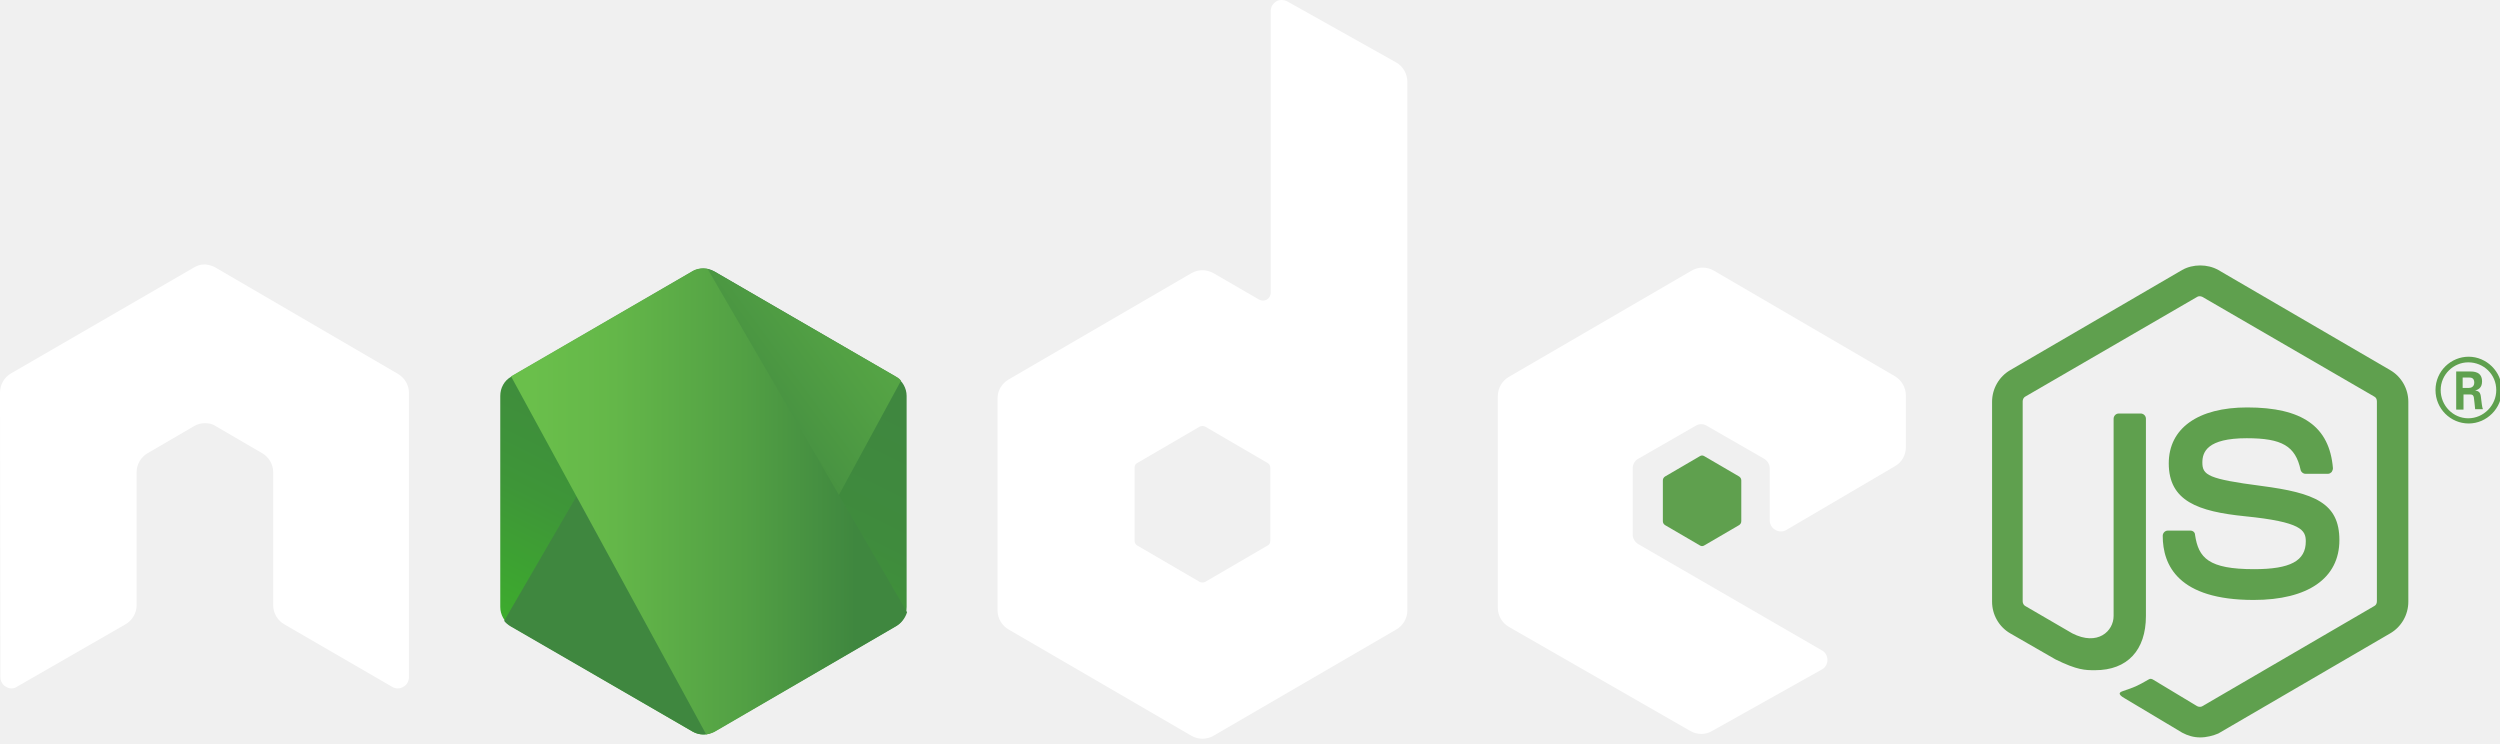
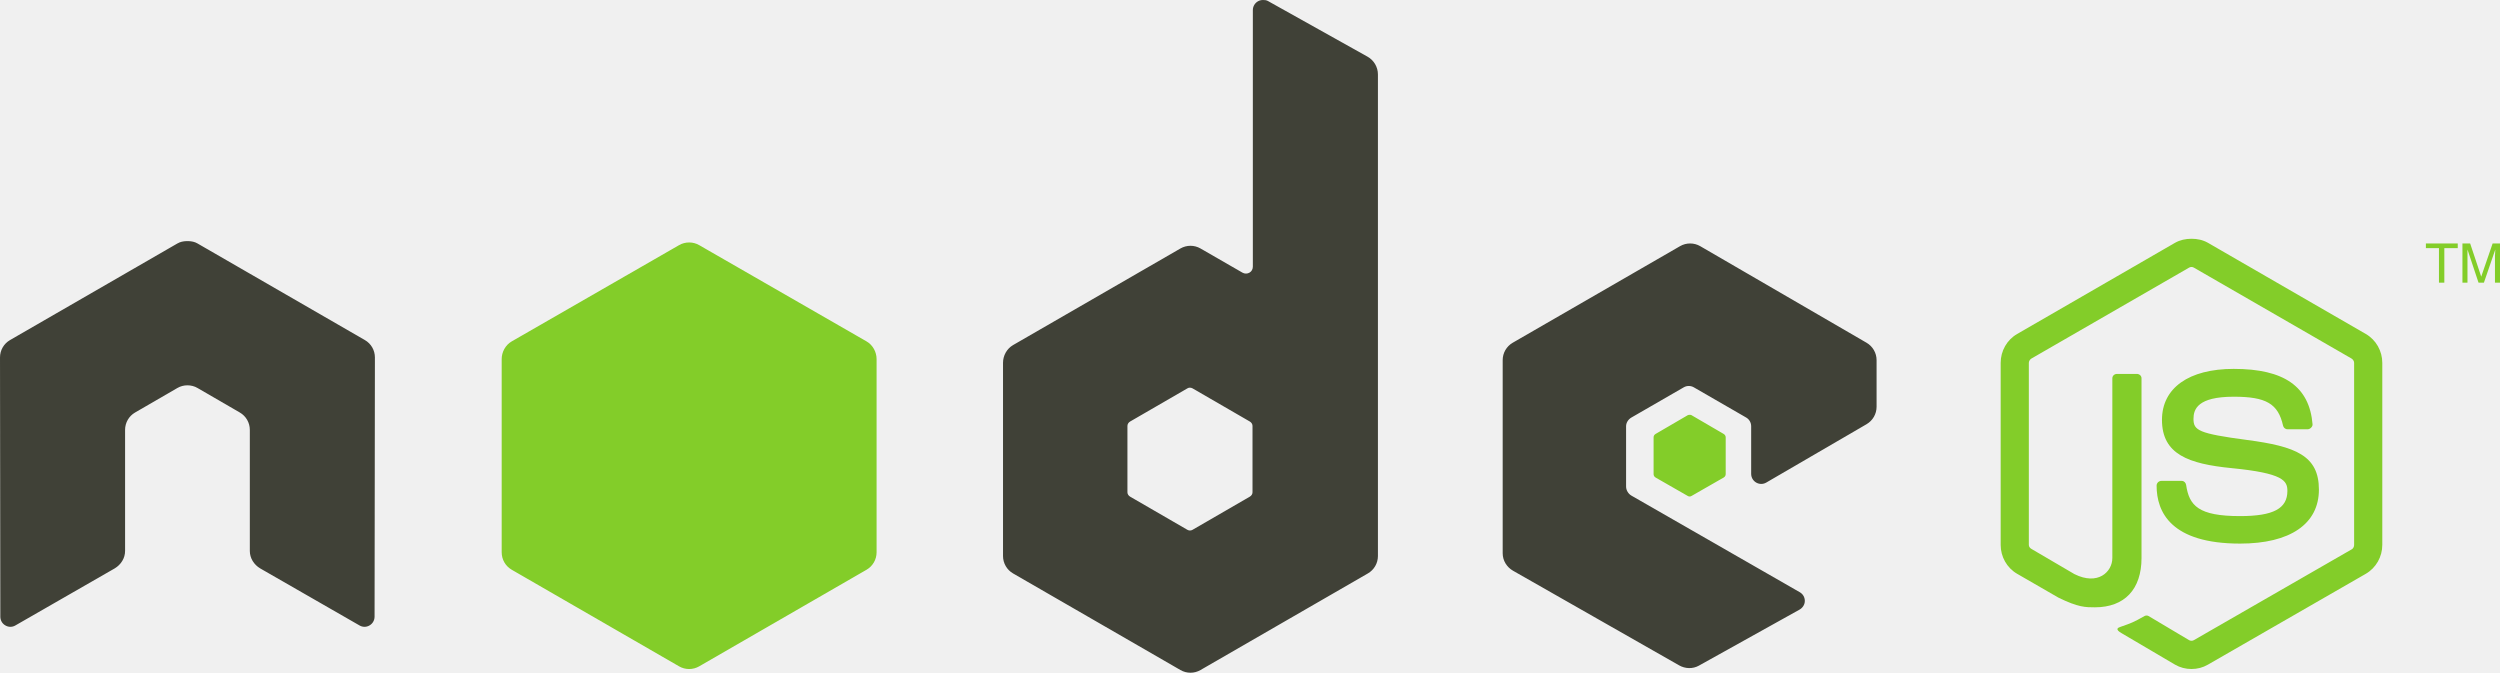
- <svg xmlns="http://www.w3.org/2000/svg" width="111" height="33" viewBox="0 0 111 33" fill="none">
-   <g clip-path="url(#clip0_8323_10753)">
-     <path d="M97.689 32.741C97.402 32.741 97.135 32.664 96.886 32.529L94.341 31.008C93.959 30.796 94.15 30.719 94.265 30.681C94.781 30.508 94.877 30.469 95.413 30.161C95.47 30.122 95.547 30.142 95.604 30.18L97.555 31.355C97.632 31.393 97.728 31.393 97.785 31.355L105.419 26.907C105.495 26.869 105.534 26.792 105.534 26.696V17.821C105.534 17.725 105.495 17.648 105.419 17.609L97.785 13.181C97.709 13.143 97.613 13.143 97.555 13.181L89.922 17.609C89.845 17.648 89.807 17.744 89.807 17.821V26.696C89.807 26.773 89.845 26.869 89.922 26.907L92.007 28.12C93.136 28.698 93.844 28.024 93.844 27.35V18.591C93.844 18.476 93.939 18.36 94.073 18.36H95.049C95.164 18.36 95.279 18.456 95.279 18.591V27.35C95.279 28.871 94.456 29.757 93.021 29.757C92.581 29.757 92.237 29.757 91.261 29.276L89.252 28.12C88.755 27.832 88.448 27.293 88.448 26.715V17.84C88.448 17.263 88.755 16.724 89.252 16.435L96.886 11.988C97.364 11.718 98.015 11.718 98.493 11.988L106.127 16.435C106.624 16.724 106.93 17.263 106.93 17.84V26.715C106.93 27.293 106.624 27.832 106.127 28.12L98.493 32.567C98.263 32.664 97.976 32.741 97.689 32.741Z" fill="#5FA04E" />
-     <path d="M100.062 26.638C96.713 26.638 96.025 25.098 96.025 23.789C96.025 23.673 96.12 23.558 96.254 23.558H97.249C97.364 23.558 97.46 23.635 97.46 23.75C97.613 24.77 98.053 25.271 100.081 25.271C101.688 25.271 102.377 24.905 102.377 24.039C102.377 23.538 102.185 23.173 99.679 22.922C97.594 22.711 96.293 22.249 96.293 20.574C96.293 19.014 97.594 18.09 99.775 18.09C102.224 18.09 103.429 18.937 103.582 20.785C103.582 20.843 103.563 20.901 103.525 20.959C103.486 20.997 103.429 21.036 103.371 21.036H102.357C102.262 21.036 102.166 20.959 102.147 20.863C101.917 19.804 101.324 19.457 99.755 19.457C97.995 19.457 97.785 20.073 97.785 20.535C97.785 21.093 98.034 21.267 100.406 21.575C102.759 21.883 103.869 22.326 103.869 23.981C103.869 25.675 102.472 26.638 100.062 26.638Z" fill="#5FA04E" />
-     <path d="M111.083 17.32C111.083 18.129 110.413 18.803 109.609 18.803C108.806 18.803 108.136 18.148 108.136 17.32C108.136 16.473 108.825 15.838 109.609 15.838C110.394 15.838 111.083 16.492 111.083 17.32ZM108.366 17.32C108.366 18.013 108.921 18.572 109.59 18.572C110.279 18.572 110.834 17.994 110.834 17.32C110.834 16.627 110.279 16.088 109.59 16.088C108.94 16.088 108.366 16.627 108.366 17.32ZM109.055 16.492H109.629C109.82 16.492 110.203 16.492 110.203 16.935C110.203 17.243 110.011 17.301 109.896 17.34C110.126 17.359 110.145 17.513 110.164 17.724C110.183 17.859 110.203 18.09 110.241 18.167H109.896C109.896 18.09 109.839 17.667 109.839 17.648C109.82 17.551 109.782 17.513 109.667 17.513H109.38V18.186H109.055V16.492ZM109.361 17.224H109.609C109.82 17.224 109.858 17.07 109.858 16.993C109.858 16.762 109.705 16.762 109.609 16.762H109.342V17.224H109.361Z" fill="#5FA04E" />
-     <path fill-rule="evenodd" clip-rule="evenodd" d="M18.157 17.442C18.157 17.095 17.965 16.768 17.659 16.595L9.566 11.878C9.432 11.801 9.279 11.762 9.126 11.743C9.107 11.743 9.05 11.743 9.05 11.743C8.897 11.743 8.743 11.801 8.61 11.878L0.497 16.575C0.191 16.748 0 17.076 0 17.442L0.019 30.07C0.019 30.244 0.115 30.417 0.268 30.494C0.421 30.59 0.612 30.59 0.746 30.494L5.567 27.722C5.874 27.549 6.065 27.221 6.065 26.875V20.965C6.065 20.618 6.256 20.291 6.562 20.117L8.61 18.924C8.763 18.828 8.935 18.789 9.107 18.789C9.279 18.789 9.451 18.828 9.585 18.924L11.632 20.117C11.938 20.291 12.13 20.618 12.13 20.965V26.875C12.13 27.221 12.321 27.549 12.627 27.722L17.41 30.494C17.563 30.59 17.755 30.59 17.908 30.494C18.061 30.417 18.157 30.244 18.157 30.07V17.442Z" fill="white" />
-     <path fill-rule="evenodd" clip-rule="evenodd" d="M57.148 0.058C56.995 -0.019 56.804 -0.019 56.67 0.058C56.517 0.154 56.421 0.308 56.421 0.481V12.995C56.421 13.11 56.364 13.226 56.249 13.303C56.134 13.36 56.019 13.36 55.905 13.303L53.877 12.128C53.57 11.955 53.207 11.955 52.901 12.128L44.789 16.845C44.483 17.018 44.291 17.345 44.291 17.692V27.106C44.291 27.452 44.483 27.78 44.789 27.953L52.901 32.669C53.207 32.843 53.57 32.843 53.877 32.669L61.989 27.953C62.295 27.78 62.486 27.452 62.486 27.106V3.639C62.486 3.273 62.295 2.945 61.989 2.772L57.148 0.058ZM56.402 24.006C56.402 24.103 56.364 24.18 56.287 24.218L53.513 25.835C53.437 25.874 53.341 25.874 53.264 25.835L50.49 24.218C50.414 24.18 50.375 24.083 50.375 24.006V20.772C50.375 20.676 50.414 20.599 50.49 20.56L53.264 18.943C53.341 18.905 53.437 18.905 53.513 18.943L56.287 20.56C56.364 20.599 56.402 20.695 56.402 20.772V24.006Z" fill="white" />
-     <path fill-rule="evenodd" clip-rule="evenodd" d="M84.143 20.695C84.449 20.522 84.621 20.195 84.621 19.848V17.557C84.621 17.211 84.43 16.883 84.143 16.71L76.088 12.013C75.782 11.839 75.419 11.839 75.113 12.013L67.001 16.729C66.695 16.903 66.503 17.23 66.503 17.576V26.99C66.503 27.337 66.695 27.664 67.001 27.837L75.055 32.458C75.361 32.631 75.725 32.631 76.012 32.458L80.891 29.724C81.044 29.647 81.139 29.474 81.139 29.3C81.139 29.127 81.044 28.954 80.891 28.877L72.74 24.16C72.587 24.064 72.492 23.91 72.492 23.737V20.791C72.492 20.618 72.587 20.445 72.74 20.368L75.285 18.905C75.438 18.808 75.629 18.808 75.782 18.905L78.327 20.368C78.48 20.464 78.576 20.618 78.576 20.791V23.102C78.576 23.275 78.671 23.448 78.824 23.525C78.977 23.621 79.169 23.621 79.322 23.525L84.143 20.695Z" fill="white" />
-     <path fill-rule="evenodd" clip-rule="evenodd" d="M75.476 20.253C75.534 20.214 75.61 20.214 75.668 20.253L77.218 21.157C77.275 21.196 77.313 21.254 77.313 21.331V23.14C77.313 23.217 77.275 23.275 77.218 23.314L75.668 24.218C75.61 24.257 75.534 24.257 75.476 24.218L73.927 23.314C73.869 23.275 73.831 23.217 73.831 23.14V21.331C73.831 21.254 73.869 21.196 73.927 21.157L75.476 20.253Z" fill="#5FA04E" />
-     <path d="M31.721 12.051C31.415 11.878 31.051 11.878 30.745 12.051L22.69 16.729C22.384 16.903 22.212 17.23 22.212 17.576V26.952C22.212 27.298 22.403 27.626 22.69 27.799L30.745 32.477C31.051 32.65 31.415 32.65 31.721 32.477L39.775 27.799C40.081 27.626 40.254 27.298 40.254 26.952V17.576C40.254 17.23 40.062 16.903 39.775 16.729L31.721 12.051Z" fill="url(#paint0_linear_8323_10753)" />
-     <path d="M39.795 16.729L31.702 12.051C31.625 12.013 31.529 11.974 31.453 11.955L22.384 27.568C22.461 27.664 22.556 27.741 22.652 27.799L30.745 32.477C30.975 32.612 31.242 32.65 31.491 32.573L40.005 16.903C39.948 16.826 39.871 16.768 39.795 16.729Z" fill="url(#paint1_linear_8323_10753)" />
-     <path d="M39.795 27.799C40.024 27.664 40.197 27.433 40.273 27.183L31.415 11.935C31.185 11.897 30.936 11.916 30.726 12.051L22.69 16.71L31.357 32.611C31.472 32.592 31.606 32.554 31.721 32.496L39.795 27.799Z" fill="url(#paint2_linear_8323_10753)" />
+ <svg xmlns="http://www.w3.org/2000/svg" version="1.1" width="590.969" height="159.025" id="svg3030">
+   <defs id="defs3032" />
+   <g transform="translate(-115.9442,-501.4213)" id="layer1">
+     <path d="m 414.48,501.422 c -0.409,0.005 -0.824,0.103 -1.189,0.317 -0.73,0.428 -1.189,1.215 -1.189,2.061 l 0,60.643 c 0,0.596 -0.277,1.128 -0.793,1.427 -0.517,0.3 -1.147,0.3 -1.665,0 l -9.909,-5.708 c -1.476,-0.851 -3.28,-0.851 -4.756,0 L 355.423,582.992 c -1.479,0.853 -2.378,2.494 -2.378,4.201 l 0,45.66 c 0,1.706 0.901,3.268 2.378,4.122 l 39.556,22.83 c 1.479,0.853 3.277,0.853 4.756,0 l 39.556,-22.83 c 1.478,-0.855 2.378,-2.416 2.378,-4.122 l 0,-113.834 c 0,-1.732 -0.945,-3.357 -2.457,-4.201 l -23.544,-13.159 c -0.37,-0.206 -0.78,-0.242 -1.189,-0.238 z M 160.019,558.418 c -0.754,0.03 -1.463,0.162 -2.14,0.555 l -39.556,22.83 c -1.474,0.852 -2.378,2.404 -2.378,4.122 l 0.079,61.277 c 0,0.852 0.44,1.644 1.189,2.061 0.734,0.44 1.646,0.44 2.378,0 l 23.464,-13.476 c 1.486,-0.883 2.457,-2.419 2.457,-4.122 l 0,-28.617 c 0,-1.707 0.898,-3.274 2.378,-4.122 l 9.988,-5.787 c 0.745,-0.431 1.546,-0.634 2.378,-0.634 0.815,0 1.653,0.203 2.378,0.634 l 9.988,5.787 c 1.48,0.849 2.378,2.415 2.378,4.122 l 0,28.617 c 0,1.703 0.981,3.249 2.457,4.122 l 23.464,13.476 c 0.737,0.44 1.647,0.44 2.378,0 0.728,-0.418 1.189,-1.209 1.189,-2.061 l 0.079,-61.277 c 0,-1.718 -0.894,-3.27 -2.378,-4.122 L 162.635,558.973 c -0.669,-0.393 -1.381,-0.524 -2.14,-0.555 l -0.476,0 z m 355.453,0.555 c -0.826,-10e-4 -1.636,0.208 -2.378,0.634 l -39.556,22.83 c -1.478,0.853 -2.378,2.415 -2.378,4.122 l 0,45.66 c 0,1.717 0.967,3.274 2.457,4.122 l 39.239,22.355 c 1.449,0.827 3.218,0.889 4.677,0.079 l 23.781,-13.238 c 0.755,-0.419 1.265,-1.2 1.268,-2.061 0.005,-0.861 -0.444,-1.633 -1.189,-2.061 l -39.794,-22.83 c -0.745,-0.425 -1.268,-1.286 -1.268,-2.14 l 0,-14.269 c 0,-0.853 0.53,-1.635 1.268,-2.061 l 12.366,-7.135 c 0.736,-0.426 1.639,-0.426 2.378,0 l 12.366,7.135 c 0.739,0.426 1.189,1.208 1.189,2.061 l 0,11.257 c 0,0.854 0.45,1.635 1.189,2.061 0.742,0.427 1.639,0.429 2.378,0 l 23.702,-13.793 c 1.471,-0.855 2.378,-2.421 2.378,-4.122 l 0,-11.019 c 0,-1.702 -0.904,-3.268 -2.378,-4.122 l -39.319,-22.83 c -0.74,-0.429 -1.552,-0.633 -2.378,-0.634 z m -118.273,34.087 c 0.206,0 0.449,0.051 0.634,0.157 l 13.555,7.848 c 0.368,0.213 0.634,0.606 0.634,1.03 l 0,15.696 c 0,0.426 -0.264,0.819 -0.634,1.031 l -13.555,7.848 c -0.369,0.211 -0.82,0.211 -1.189,0 l -13.555,-7.848 c -0.369,-0.213 -0.634,-0.605 -0.634,-1.031 l 0,-15.696 c 0,-0.425 0.266,-0.816 0.634,-1.03 l 13.555,-7.847 c 0.185,-0.107 0.349,-0.157 0.555,-0.157 z" id="path22" style="fill:#404137;fill-opacity:1;fill-rule:evenodd;stroke:none" />
+     <path d="m 633.983,557.863 c -1.371,0 -2.705,0.284 -3.884,0.951 l -37.337,21.562 c -2.416,1.391 -3.884,4.021 -3.884,6.817 l 0,43.045 c 0,2.795 1.468,5.422 3.884,6.817 l 9.75,5.628 c 4.737,2.335 6.484,2.299 8.641,2.299 7.014,0 11.019,-4.256 11.019,-11.653 l 0,-42.489 c 0,-0.601 -0.52,-1.031 -1.11,-1.031 l -4.677,0 c -0.599,0 -1.11,0.43 -1.11,1.031 l 0,42.489 c 0,3.279 -3.415,6.576 -8.958,3.805 l -10.147,-5.945 c -0.358,-0.195 -0.634,-0.54 -0.634,-0.951 l 0,-43.045 c 0,-0.409 0.273,-0.824 0.634,-1.03 l 37.258,-21.483 c 0.349,-0.2 0.764,-0.2 1.11,0 l 37.258,21.483 c 0.355,0.213 0.634,0.609 0.634,1.03 l 0,43.045 c 0,0.411 -0.206,0.832 -0.555,1.03 l -37.337,21.483 c -0.32,0.19 -0.761,0.19 -1.11,0 l -9.592,-5.708 c -0.285,-0.167 -0.675,-0.155 -0.951,0 -2.648,1.501 -3.145,1.675 -5.628,2.537 -0.612,0.213 -1.541,0.545 0.317,1.585 l 12.525,7.372 c 1.192,0.69 2.521,1.03 3.884,1.03 1.382,0 2.692,-0.34 3.884,-1.03 l 37.337,-21.483 c 2.416,-1.405 3.884,-4.022 3.884,-6.817 l 0,-43.045 c 0,-2.797 -1.468,-5.42 -3.884,-6.817 l -37.337,-21.562 c -1.17,-0.668 -2.513,-0.951 -3.884,-0.951 z M 278.847,558.735 c -0.824,0 -1.64,0.208 -2.378,0.634 l -39.556,22.751 c -1.479,0.852 -2.378,2.496 -2.378,4.201 l 0,45.66 c 0,1.707 0.9,3.268 2.378,4.122 l 39.556,22.83 c 1.479,0.854 3.277,0.854 4.756,0 l 39.556,-22.83 c 1.476,-0.854 2.378,-2.415 2.378,-4.122 l 0,-45.66 c 0,-1.708 -0.899,-3.349 -2.378,-4.201 l -39.556,-22.751 c -0.738,-0.426 -1.554,-0.634 -2.378,-0.634 z m 410.547,0.238 0,1.11 3.092,0 0,8.165 1.268,0 0,-8.165 3.171,0 0,-1.11 -7.531,0 z m 8.641,0 0,9.275 1.189,0 0,-5.47 c 0,-0.223 0.01,-0.568 0,-1.03 -0.015,-0.471 0,-0.881 0,-1.11 l 0,-0.238 2.616,7.848 1.268,0 2.695,-7.848 c 0,0.499 -0.067,0.981 -0.079,1.427 -0.005,0.434 0,0.759 0,0.951 l 0,5.47 1.189,0 0,-9.275 -1.744,0 -2.695,7.848 -2.616,-7.848 -1.823,0 z m -54.063,29.648 c -10.632,0 -16.964,4.525 -16.964,12.049 0,8.163 6.285,10.405 16.488,11.415 12.208,1.195 13.159,2.987 13.159,5.39 0,4.168 -3.323,5.945 -11.177,5.945 -9.868,0 -12.037,-2.463 -12.763,-7.372 -0.086,-0.526 -0.491,-0.951 -1.031,-0.951 l -4.836,0 c -0.596,0 -1.11,0.513 -1.11,1.11 0,6.283 3.418,13.714 19.739,13.714 11.815,0 18.629,-4.638 18.629,-12.763 0,-8.055 -5.505,-10.217 -16.964,-11.732 -11.58,-1.532 -12.683,-2.282 -12.683,-4.994 0,-2.239 0.935,-5.232 9.513,-5.232 7.661,0 10.492,1.652 11.653,6.818 0.101,0.486 0.53,0.872 1.031,0.872 l 4.836,0 c 0.298,0 0.587,-0.183 0.793,-0.396 0.203,-0.228 0.346,-0.486 0.317,-0.792 -0.748,-8.896 -6.681,-13.08 -18.629,-13.08 z m -128.578,10.86 c -0.158,0 -0.333,0 -0.476,0.079 l -7.61,4.439 c -0.285,0.162 -0.476,0.464 -0.476,0.793 l 0,8.72 c 0,0.328 0.19,0.629 0.476,0.793 l 7.61,4.36 c 0.285,0.165 0.59,0.165 0.872,0 l 7.61,-4.36 c 0.282,-0.162 0.476,-0.464 0.476,-0.793 l 0,-8.72 c 0,-0.328 -0.193,-0.629 -0.476,-0.793 l -7.61,-4.439 c -0.141,-0.084 -0.238,-0.079 -0.396,-0.079 z" id="path28" style="fill:#83cd29;fill-opacity:1;fill-rule:evenodd;stroke:none" />
  </g>
-   <defs>
-     <linearGradient id="paint0_linear_8323_10753" x1="34.513" y1="15.535" x2="27.157" y2="30.448" gradientUnits="userSpaceOnUse">
-       <stop stop-color="#3F873F" />
-       <stop offset="0.33" stop-color="#3F8B3D" />
-       <stop offset="0.637" stop-color="#3E9638" />
-       <stop offset="0.934" stop-color="#3DA92E" />
-       <stop offset="1" stop-color="#3DAE2B" />
-     </linearGradient>
-     <linearGradient id="paint1_linear_8323_10753" x1="30.009" y1="23.359" x2="50.533" y2="8.288" gradientUnits="userSpaceOnUse">
-       <stop offset="0.138" stop-color="#3F873F" />
-       <stop offset="0.402" stop-color="#52A044" />
-       <stop offset="0.713" stop-color="#64B749" />
-       <stop offset="0.908" stop-color="#6ABF4B" />
-     </linearGradient>
-     <linearGradient id="paint2_linear_8323_10753" x1="21.917" y1="22.261" x2="40.555" y2="22.261" gradientUnits="userSpaceOnUse">
-       <stop offset="0.092" stop-color="#6ABF4B" />
-       <stop offset="0.287" stop-color="#64B749" />
-       <stop offset="0.598" stop-color="#52A044" />
-       <stop offset="0.862" stop-color="#3F873F" />
-     </linearGradient>
-     <clipPath id="clip0_8323_10753">
-       <rect width="111" height="33" fill="white" />
-     </clipPath>
-   </defs>
</svg>
